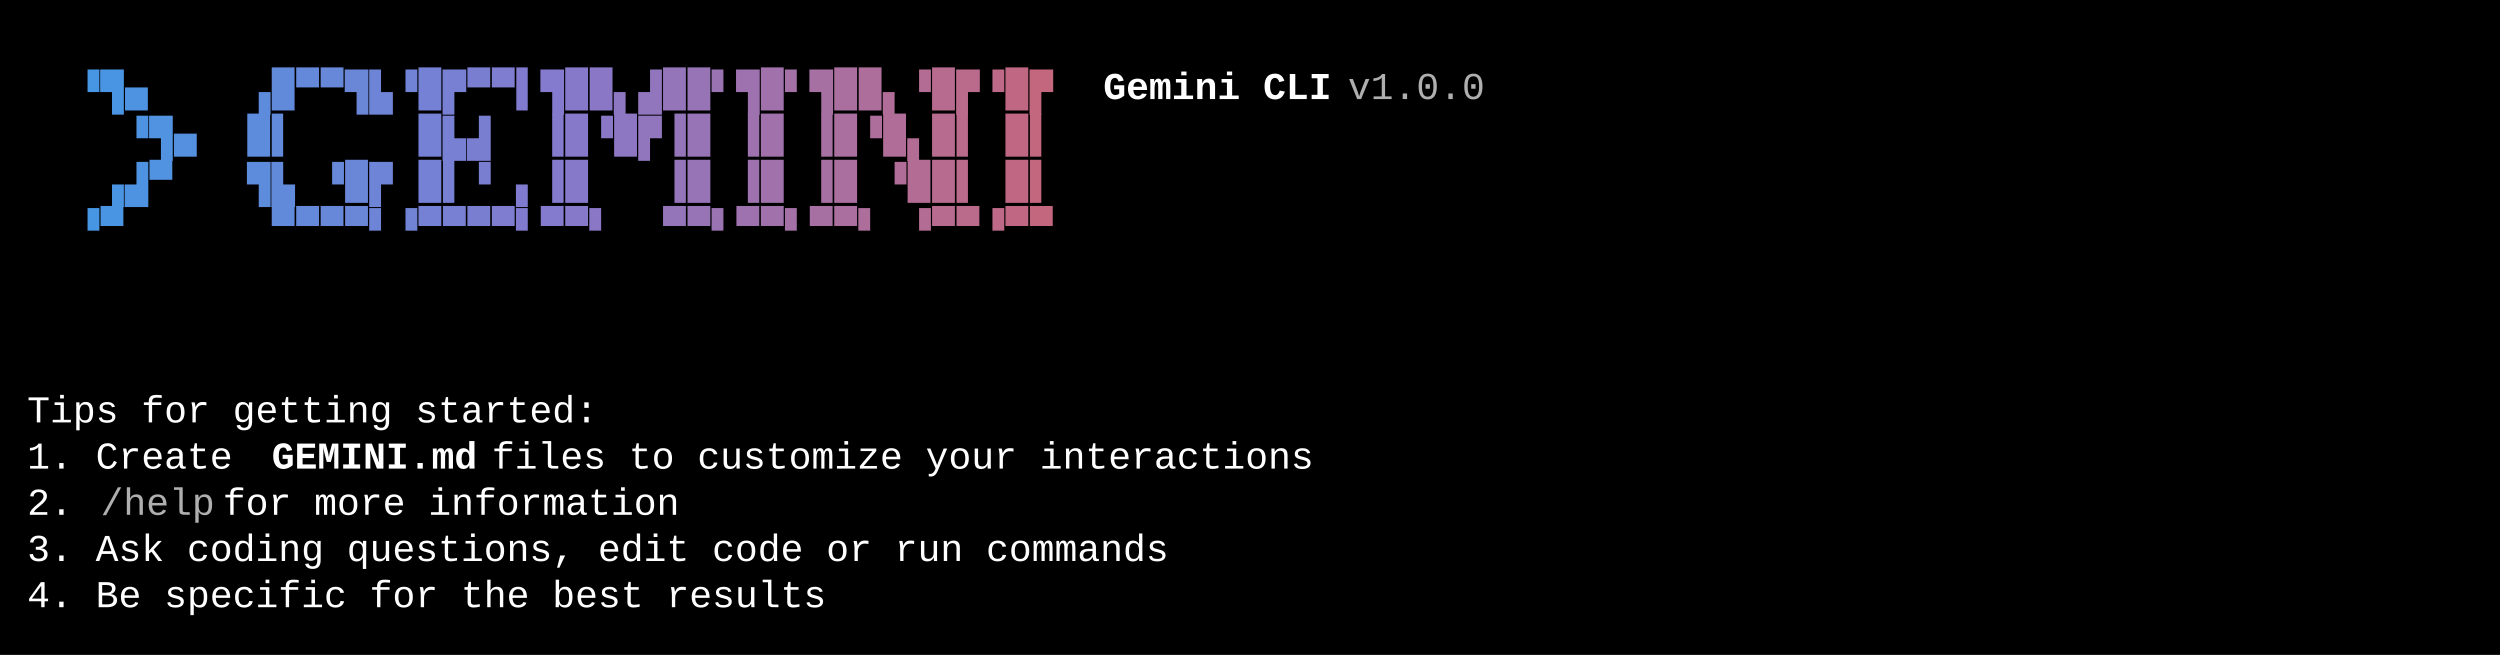
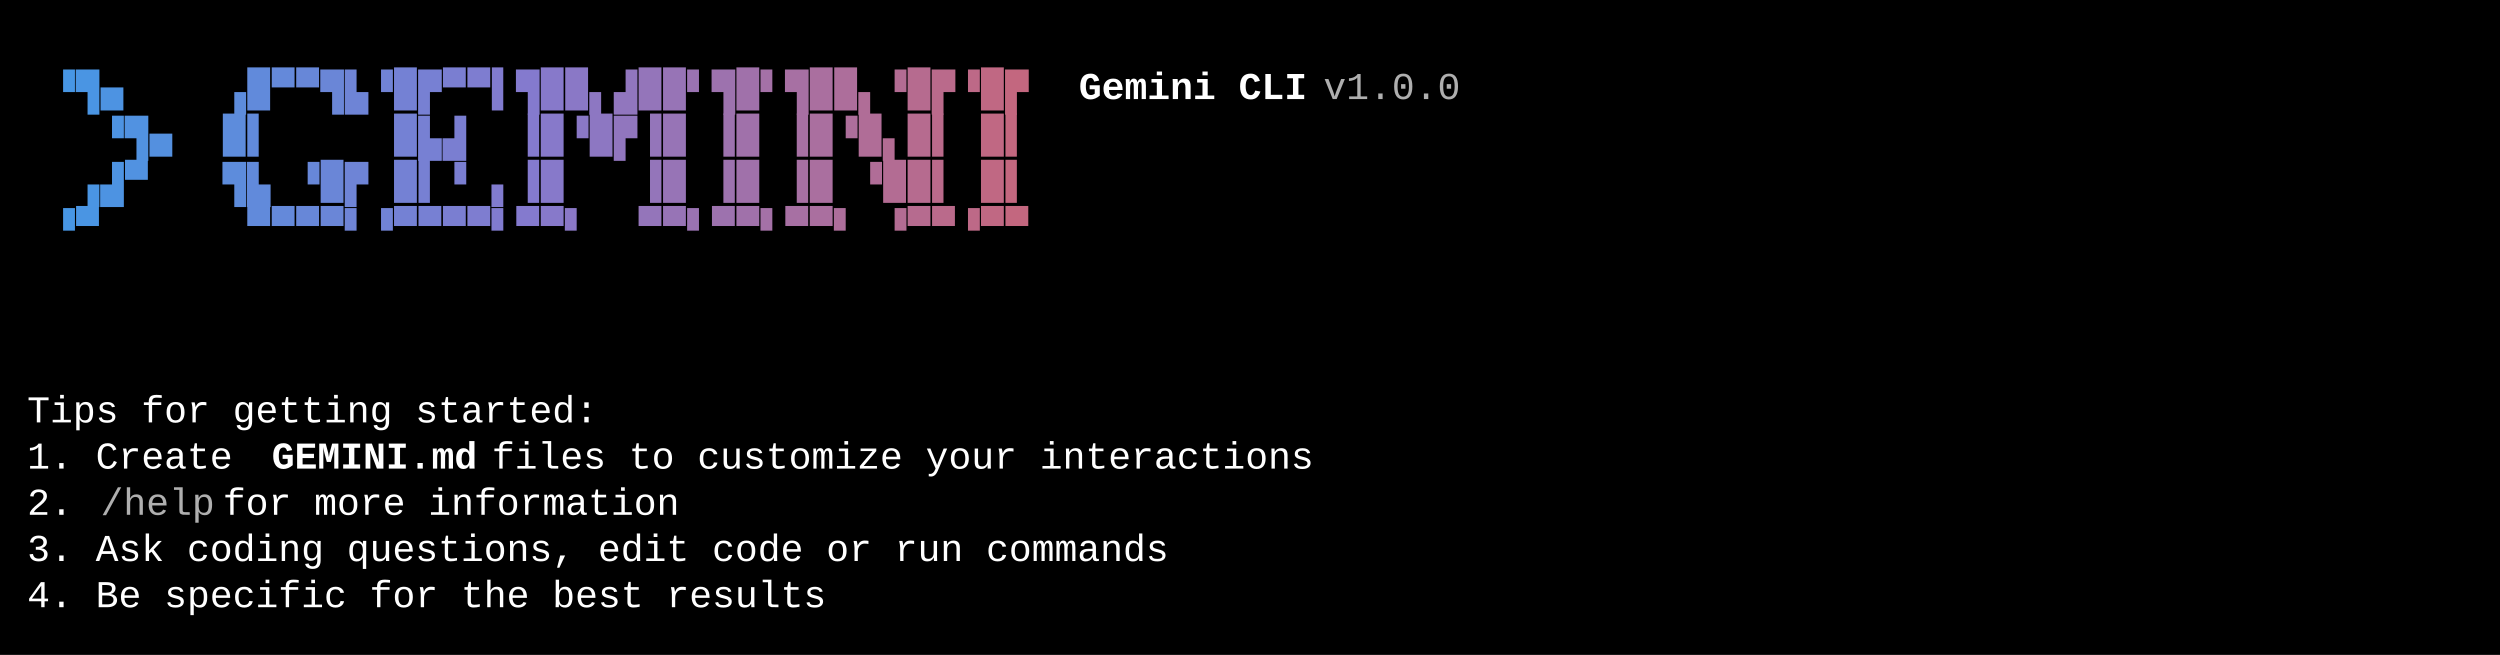
<svg xmlns="http://www.w3.org/2000/svg" width="920" height="241" viewBox="0 0 920 241">
  <style>
    text { font-family: Consolas, "Courier New", monospace; font-size: 14px; dominant-baseline: text-before-edge; white-space: pre; }
  </style>
  <rect width="920" height="241" fill="#000000" />
  <g transform="translate(10, 10)">
-     <text x="18" y="19" fill="#4796e4" textLength="9" lengthAdjust="spacingAndGlyphs">▝</text>
-     <text x="27" y="19" fill="#4a95e3" textLength="9" lengthAdjust="spacingAndGlyphs">▜</text>
-     <text x="36" y="19" fill="#4d93e2" textLength="9" lengthAdjust="spacingAndGlyphs">▄</text>
-     <text x="81" y="19" fill="#5d8cdc" textLength="9" lengthAdjust="spacingAndGlyphs">▗</text>
-     <text x="90" y="19" fill="#618adb" textLength="9" lengthAdjust="spacingAndGlyphs">█</text>
-     <text x="99" y="19" fill="#6489da" textLength="9" lengthAdjust="spacingAndGlyphs">▀</text>
-     <text x="108" y="19" fill="#6787d8" textLength="9" lengthAdjust="spacingAndGlyphs">▀</text>
-     <text x="117" y="19" fill="#6a86d7" textLength="9" lengthAdjust="spacingAndGlyphs">▜</text>
-     <text x="126" y="19" fill="#6e84d6" textLength="9" lengthAdjust="spacingAndGlyphs">▙</text>
-     <text x="135" y="19" fill="#7183d5" textLength="9" lengthAdjust="spacingAndGlyphs">▝</text>
-     <text x="144" y="19" fill="#7481d4" textLength="9" lengthAdjust="spacingAndGlyphs">█</text>
-     <text x="153" y="19" fill="#7780d3" textLength="9" lengthAdjust="spacingAndGlyphs">▛</text>
-     <text x="162" y="19" fill="#7a7ed1" textLength="9" lengthAdjust="spacingAndGlyphs">▀</text>
-     <text x="171" y="19" fill="#7e7dd0" textLength="9" lengthAdjust="spacingAndGlyphs">▀</text>
-     <text x="180" y="19" fill="#817bcf" textLength="9" lengthAdjust="spacingAndGlyphs">▌</text>
-     <text x="189" y="19" fill="#847ace" textLength="9" lengthAdjust="spacingAndGlyphs">▜</text>
-     <text x="198" y="19" fill="#8779ca" textLength="9" lengthAdjust="spacingAndGlyphs">█</text>
-     <text x="207" y="19" fill="#8a78c6" textLength="9" lengthAdjust="spacingAndGlyphs">█</text>
-     <text x="216" y="19" fill="#8d77c2" textLength="9" lengthAdjust="spacingAndGlyphs">▖</text>
-     <text x="225" y="19" fill="#9176be" textLength="9" lengthAdjust="spacingAndGlyphs">▟</text>
-     <text x="234" y="19" fill="#9475ba" textLength="9" lengthAdjust="spacingAndGlyphs">█</text>
-     <text x="243" y="19" fill="#9774b6" textLength="9" lengthAdjust="spacingAndGlyphs">█</text>
-     <text x="252" y="19" fill="#9a73b2" textLength="9" lengthAdjust="spacingAndGlyphs">▘</text>
-     <text x="261" y="19" fill="#9d72ae" textLength="9" lengthAdjust="spacingAndGlyphs">▜</text>
-     <text x="270" y="19" fill="#a071aa" textLength="9" lengthAdjust="spacingAndGlyphs">█</text>
-     <text x="279" y="19" fill="#a471a7" textLength="9" lengthAdjust="spacingAndGlyphs">▘</text>
-     <text x="288" y="19" fill="#a770a3" textLength="9" lengthAdjust="spacingAndGlyphs">▜</text>
-     <text x="297" y="19" fill="#aa6f9f" textLength="9" lengthAdjust="spacingAndGlyphs">█</text>
-     <text x="306" y="19" fill="#ad6e9b" textLength="9" lengthAdjust="spacingAndGlyphs">█</text>
-     <text x="315" y="19" fill="#b06d97" textLength="9" lengthAdjust="spacingAndGlyphs">▖</text>
-     <text x="324" y="19" fill="#b36c93" textLength="9" lengthAdjust="spacingAndGlyphs">▝</text>
-     <text x="333" y="19" fill="#b66b8f" textLength="9" lengthAdjust="spacingAndGlyphs">█</text>
-     <text x="342" y="19" fill="#ba6a8b" textLength="9" lengthAdjust="spacingAndGlyphs">▛</text>
-     <text x="351" y="19" fill="#bd6987" textLength="9" lengthAdjust="spacingAndGlyphs">▝</text>
-     <text x="360" y="19" fill="#c06883" textLength="9" lengthAdjust="spacingAndGlyphs">█</text>
-     <text x="369" y="19" fill="#c3677f" textLength="9" lengthAdjust="spacingAndGlyphs">▛</text>
-     <text x="396" y="19" fill="#ffffff" textLength="90" lengthAdjust="spacingAndGlyphs" font-weight="bold">Gemini CLI</text>
-     <text x="486" y="19" fill="#afafaf" textLength="63" lengthAdjust="spacingAndGlyphs"> v1.0.0</text>
-     <text x="36" y="36" fill="#4d93e2" textLength="9" lengthAdjust="spacingAndGlyphs">▝</text>
-     <text x="45" y="36" fill="#5192e1" textLength="9" lengthAdjust="spacingAndGlyphs">▜</text>
-     <text x="54" y="36" fill="#5490df" textLength="9" lengthAdjust="spacingAndGlyphs">▄</text>
-     <text x="81" y="36" fill="#5d8cdc" textLength="9" lengthAdjust="spacingAndGlyphs">█</text>
-     <text x="90" y="36" fill="#618adb" textLength="9" lengthAdjust="spacingAndGlyphs">▌</text>
-     <text x="144" y="36" fill="#7481d4" textLength="9" lengthAdjust="spacingAndGlyphs">█</text>
-     <text x="153" y="36" fill="#7780d3" textLength="9" lengthAdjust="spacingAndGlyphs">▙</text>
-     <text x="162" y="36" fill="#7a7ed1" textLength="9" lengthAdjust="spacingAndGlyphs">▟</text>
-     <text x="189" y="36" fill="#847ace" textLength="9" lengthAdjust="spacingAndGlyphs">▐</text>
-     <text x="198" y="36" fill="#8779ca" textLength="9" lengthAdjust="spacingAndGlyphs">█</text>
-     <text x="207" y="36" fill="#8a78c6" textLength="9" lengthAdjust="spacingAndGlyphs">▝</text>
-     <text x="216" y="36" fill="#8d77c2" textLength="9" lengthAdjust="spacingAndGlyphs">█</text>
-     <text x="225" y="36" fill="#9176be" textLength="9" lengthAdjust="spacingAndGlyphs">▛</text>
-     <text x="234" y="36" fill="#9475ba" textLength="9" lengthAdjust="spacingAndGlyphs">▐</text>
-     <text x="243" y="36" fill="#9774b6" textLength="9" lengthAdjust="spacingAndGlyphs">█</text>
-     <text x="261" y="36" fill="#9d72ae" textLength="9" lengthAdjust="spacingAndGlyphs">▐</text>
-     <text x="270" y="36" fill="#a071aa" textLength="9" lengthAdjust="spacingAndGlyphs">█</text>
-     <text x="288" y="36" fill="#a770a3" textLength="9" lengthAdjust="spacingAndGlyphs">▐</text>
-     <text x="297" y="36" fill="#aa6f9f" textLength="9" lengthAdjust="spacingAndGlyphs">█</text>
-     <text x="306" y="36" fill="#ad6e9b" textLength="9" lengthAdjust="spacingAndGlyphs">▝</text>
-     <text x="315" y="36" fill="#b06d97" textLength="9" lengthAdjust="spacingAndGlyphs">█</text>
-     <text x="324" y="36" fill="#b36c93" textLength="9" lengthAdjust="spacingAndGlyphs">▖</text>
-     <text x="333" y="36" fill="#b66b8f" textLength="9" lengthAdjust="spacingAndGlyphs">█</text>
-     <text x="342" y="36" fill="#ba6a8b" textLength="9" lengthAdjust="spacingAndGlyphs">▌</text>
-     <text x="360" y="36" fill="#c06883" textLength="9" lengthAdjust="spacingAndGlyphs">█</text>
-     <text x="369" y="36" fill="#c3677f" textLength="9" lengthAdjust="spacingAndGlyphs">▌</text>
-     <text x="27" y="53" fill="#4a95e3" textLength="9" lengthAdjust="spacingAndGlyphs">▗</text>
-     <text x="36" y="53" fill="#4d93e2" textLength="9" lengthAdjust="spacingAndGlyphs">▟</text>
-     <text x="45" y="53" fill="#5192e1" textLength="9" lengthAdjust="spacingAndGlyphs">▀</text>
-     <text x="81" y="53" fill="#5d8cdc" textLength="9" lengthAdjust="spacingAndGlyphs">▜</text>
-     <text x="90" y="53" fill="#618adb" textLength="9" lengthAdjust="spacingAndGlyphs">▙</text>
-     <text x="108" y="53" fill="#6787d8" textLength="9" lengthAdjust="spacingAndGlyphs">▝</text>
-     <text x="117" y="53" fill="#6a86d7" textLength="9" lengthAdjust="spacingAndGlyphs">█</text>
-     <text x="126" y="53" fill="#6e84d6" textLength="9" lengthAdjust="spacingAndGlyphs">▛</text>
-     <text x="144" y="53" fill="#7481d4" textLength="9" lengthAdjust="spacingAndGlyphs">█</text>
-     <text x="153" y="53" fill="#7780d3" textLength="9" lengthAdjust="spacingAndGlyphs">▌</text>
-     <text x="162" y="53" fill="#7a7ed1" textLength="9" lengthAdjust="spacingAndGlyphs">▝</text>
-     <text x="180" y="53" fill="#817bcf" textLength="9" lengthAdjust="spacingAndGlyphs">▖</text>
-     <text x="189" y="53" fill="#847ace" textLength="9" lengthAdjust="spacingAndGlyphs">▐</text>
-     <text x="198" y="53" fill="#8779ca" textLength="9" lengthAdjust="spacingAndGlyphs">█</text>
-     <text x="234" y="53" fill="#9475ba" textLength="9" lengthAdjust="spacingAndGlyphs">▐</text>
-     <text x="243" y="53" fill="#9774b6" textLength="9" lengthAdjust="spacingAndGlyphs">█</text>
-     <text x="261" y="53" fill="#9d72ae" textLength="9" lengthAdjust="spacingAndGlyphs">▐</text>
-     <text x="270" y="53" fill="#a071aa" textLength="9" lengthAdjust="spacingAndGlyphs">█</text>
-     <text x="288" y="53" fill="#a770a3" textLength="9" lengthAdjust="spacingAndGlyphs">▐</text>
-     <text x="297" y="53" fill="#aa6f9f" textLength="9" lengthAdjust="spacingAndGlyphs">█</text>
-     <text x="315" y="53" fill="#b06d97" textLength="9" lengthAdjust="spacingAndGlyphs">▝</text>
-     <text x="324" y="53" fill="#b36c93" textLength="9" lengthAdjust="spacingAndGlyphs">█</text>
-     <text x="333" y="53" fill="#b66b8f" textLength="9" lengthAdjust="spacingAndGlyphs">█</text>
-     <text x="342" y="53" fill="#ba6a8b" textLength="9" lengthAdjust="spacingAndGlyphs">▌</text>
-     <text x="360" y="53" fill="#c06883" textLength="9" lengthAdjust="spacingAndGlyphs">█</text>
-     <text x="369" y="53" fill="#c3677f" textLength="9" lengthAdjust="spacingAndGlyphs">▌</text>
-     <text x="18" y="70" fill="#4796e4" textLength="9" lengthAdjust="spacingAndGlyphs">▝</text>
-     <text x="27" y="70" fill="#4a95e3" textLength="9" lengthAdjust="spacingAndGlyphs">▀</text>
-     <text x="90" y="70" fill="#618adb" textLength="9" lengthAdjust="spacingAndGlyphs">▀</text>
-     <text x="99" y="70" fill="#6489da" textLength="9" lengthAdjust="spacingAndGlyphs">▀</text>
-     <text x="108" y="70" fill="#6787d8" textLength="9" lengthAdjust="spacingAndGlyphs">▀</text>
-     <text x="117" y="70" fill="#6a86d7" textLength="9" lengthAdjust="spacingAndGlyphs">▀</text>
-     <text x="126" y="70" fill="#6e84d6" textLength="9" lengthAdjust="spacingAndGlyphs">▘</text>
-     <text x="135" y="70" fill="#7183d5" textLength="9" lengthAdjust="spacingAndGlyphs">▝</text>
-     <text x="144" y="70" fill="#7481d4" textLength="9" lengthAdjust="spacingAndGlyphs">▀</text>
-     <text x="153" y="70" fill="#7780d3" textLength="9" lengthAdjust="spacingAndGlyphs">▀</text>
-     <text x="162" y="70" fill="#7a7ed1" textLength="9" lengthAdjust="spacingAndGlyphs">▀</text>
-     <text x="171" y="70" fill="#7e7dd0" textLength="9" lengthAdjust="spacingAndGlyphs">▀</text>
-     <text x="180" y="70" fill="#817bcf" textLength="9" lengthAdjust="spacingAndGlyphs">▘</text>
-     <text x="189" y="70" fill="#847ace" textLength="9" lengthAdjust="spacingAndGlyphs">▀</text>
-     <text x="198" y="70" fill="#8779ca" textLength="9" lengthAdjust="spacingAndGlyphs">▀</text>
-     <text x="207" y="70" fill="#8a78c6" textLength="9" lengthAdjust="spacingAndGlyphs">▘</text>
-     <text x="234" y="70" fill="#9475ba" textLength="9" lengthAdjust="spacingAndGlyphs">▀</text>
-     <text x="243" y="70" fill="#9774b6" textLength="9" lengthAdjust="spacingAndGlyphs">▀</text>
-     <text x="252" y="70" fill="#9a73b2" textLength="9" lengthAdjust="spacingAndGlyphs">▘</text>
-     <text x="261" y="70" fill="#9d72ae" textLength="9" lengthAdjust="spacingAndGlyphs">▀</text>
-     <text x="270" y="70" fill="#a071aa" textLength="9" lengthAdjust="spacingAndGlyphs">▀</text>
-     <text x="279" y="70" fill="#a471a7" textLength="9" lengthAdjust="spacingAndGlyphs">▘</text>
-     <text x="288" y="70" fill="#a770a3" textLength="9" lengthAdjust="spacingAndGlyphs">▀</text>
-     <text x="297" y="70" fill="#aa6f9f" textLength="9" lengthAdjust="spacingAndGlyphs">▀</text>
-     <text x="306" y="70" fill="#ad6e9b" textLength="9" lengthAdjust="spacingAndGlyphs">▘</text>
-     <text x="324" y="70" fill="#b36c93" textLength="9" lengthAdjust="spacingAndGlyphs">▝</text>
-     <text x="333" y="70" fill="#b66b8f" textLength="9" lengthAdjust="spacingAndGlyphs">▀</text>
-     <text x="342" y="70" fill="#ba6a8b" textLength="9" lengthAdjust="spacingAndGlyphs">▀</text>
-     <text x="351" y="70" fill="#bd6987" textLength="9" lengthAdjust="spacingAndGlyphs">▝</text>
-     <text x="360" y="70" fill="#c06883" textLength="9" lengthAdjust="spacingAndGlyphs">▀</text>
-     <text x="369" y="70" fill="#c3677f" textLength="9" lengthAdjust="spacingAndGlyphs">▀</text>
+     <text x="9" y="19" fill="#4796e4" textLength="9" lengthAdjust="spacingAndGlyphs">▝</text>
+     <text x="18" y="19" fill="#4a95e3" textLength="9" lengthAdjust="spacingAndGlyphs">▜</text>
+     <text x="27" y="19" fill="#4d93e2" textLength="9" lengthAdjust="spacingAndGlyphs">▄</text>
+     <text x="72" y="19" fill="#5d8cdc" textLength="9" lengthAdjust="spacingAndGlyphs">▗</text>
+     <text x="81" y="19" fill="#618adb" textLength="9" lengthAdjust="spacingAndGlyphs">█</text>
+     <text x="90" y="19" fill="#6489da" textLength="9" lengthAdjust="spacingAndGlyphs">▀</text>
+     <text x="99" y="19" fill="#6787d8" textLength="9" lengthAdjust="spacingAndGlyphs">▀</text>
+     <text x="108" y="19" fill="#6a86d7" textLength="9" lengthAdjust="spacingAndGlyphs">▜</text>
+     <text x="117" y="19" fill="#6e84d6" textLength="9" lengthAdjust="spacingAndGlyphs">▙</text>
+     <text x="126" y="19" fill="#7183d5" textLength="9" lengthAdjust="spacingAndGlyphs">▝</text>
+     <text x="135" y="19" fill="#7481d4" textLength="9" lengthAdjust="spacingAndGlyphs">█</text>
+     <text x="144" y="19" fill="#7780d3" textLength="9" lengthAdjust="spacingAndGlyphs">▛</text>
+     <text x="153" y="19" fill="#7a7ed1" textLength="9" lengthAdjust="spacingAndGlyphs">▀</text>
+     <text x="162" y="19" fill="#7e7dd0" textLength="9" lengthAdjust="spacingAndGlyphs">▀</text>
+     <text x="171" y="19" fill="#817bcf" textLength="9" lengthAdjust="spacingAndGlyphs">▌</text>
+     <text x="180" y="19" fill="#847ace" textLength="9" lengthAdjust="spacingAndGlyphs">▜</text>
+     <text x="189" y="19" fill="#8779ca" textLength="9" lengthAdjust="spacingAndGlyphs">█</text>
+     <text x="198" y="19" fill="#8a78c6" textLength="9" lengthAdjust="spacingAndGlyphs">█</text>
+     <text x="207" y="19" fill="#8d77c2" textLength="9" lengthAdjust="spacingAndGlyphs">▖</text>
+     <text x="216" y="19" fill="#9176be" textLength="9" lengthAdjust="spacingAndGlyphs">▟</text>
+     <text x="225" y="19" fill="#9475ba" textLength="9" lengthAdjust="spacingAndGlyphs">█</text>
+     <text x="234" y="19" fill="#9774b6" textLength="9" lengthAdjust="spacingAndGlyphs">█</text>
+     <text x="243" y="19" fill="#9a73b2" textLength="9" lengthAdjust="spacingAndGlyphs">▘</text>
+     <text x="252" y="19" fill="#9d72ae" textLength="9" lengthAdjust="spacingAndGlyphs">▜</text>
+     <text x="261" y="19" fill="#a071aa" textLength="9" lengthAdjust="spacingAndGlyphs">█</text>
+     <text x="270" y="19" fill="#a471a7" textLength="9" lengthAdjust="spacingAndGlyphs">▘</text>
+     <text x="279" y="19" fill="#a770a3" textLength="9" lengthAdjust="spacingAndGlyphs">▜</text>
+     <text x="288" y="19" fill="#aa6f9f" textLength="9" lengthAdjust="spacingAndGlyphs">█</text>
+     <text x="297" y="19" fill="#ad6e9b" textLength="9" lengthAdjust="spacingAndGlyphs">█</text>
+     <text x="306" y="19" fill="#b06d97" textLength="9" lengthAdjust="spacingAndGlyphs">▖</text>
+     <text x="315" y="19" fill="#b36c93" textLength="9" lengthAdjust="spacingAndGlyphs">▝</text>
+     <text x="324" y="19" fill="#b66b8f" textLength="9" lengthAdjust="spacingAndGlyphs">█</text>
+     <text x="333" y="19" fill="#ba6a8b" textLength="9" lengthAdjust="spacingAndGlyphs">▛</text>
+     <text x="342" y="19" fill="#bd6987" textLength="9" lengthAdjust="spacingAndGlyphs">▝</text>
+     <text x="351" y="19" fill="#c06883" textLength="9" lengthAdjust="spacingAndGlyphs">█</text>
+     <text x="360" y="19" fill="#c3677f" textLength="9" lengthAdjust="spacingAndGlyphs">▛</text>
+     <text x="387" y="19" fill="#ffffff" textLength="90" lengthAdjust="spacingAndGlyphs" font-weight="bold">Gemini CLI</text>
+     <text x="477" y="19" fill="#afafaf" textLength="63" lengthAdjust="spacingAndGlyphs"> v1.0.0</text>
+     <text x="27" y="36" fill="#4d93e2" textLength="9" lengthAdjust="spacingAndGlyphs">▝</text>
+     <text x="36" y="36" fill="#5192e1" textLength="9" lengthAdjust="spacingAndGlyphs">▜</text>
+     <text x="45" y="36" fill="#5490df" textLength="9" lengthAdjust="spacingAndGlyphs">▄</text>
+     <text x="72" y="36" fill="#5d8cdc" textLength="9" lengthAdjust="spacingAndGlyphs">█</text>
+     <text x="81" y="36" fill="#618adb" textLength="9" lengthAdjust="spacingAndGlyphs">▌</text>
+     <text x="135" y="36" fill="#7481d4" textLength="9" lengthAdjust="spacingAndGlyphs">█</text>
+     <text x="144" y="36" fill="#7780d3" textLength="9" lengthAdjust="spacingAndGlyphs">▙</text>
+     <text x="153" y="36" fill="#7a7ed1" textLength="9" lengthAdjust="spacingAndGlyphs">▟</text>
+     <text x="180" y="36" fill="#847ace" textLength="9" lengthAdjust="spacingAndGlyphs">▐</text>
+     <text x="189" y="36" fill="#8779ca" textLength="9" lengthAdjust="spacingAndGlyphs">█</text>
+     <text x="198" y="36" fill="#8a78c6" textLength="9" lengthAdjust="spacingAndGlyphs">▝</text>
+     <text x="207" y="36" fill="#8d77c2" textLength="9" lengthAdjust="spacingAndGlyphs">█</text>
+     <text x="216" y="36" fill="#9176be" textLength="9" lengthAdjust="spacingAndGlyphs">▛</text>
+     <text x="225" y="36" fill="#9475ba" textLength="9" lengthAdjust="spacingAndGlyphs">▐</text>
+     <text x="234" y="36" fill="#9774b6" textLength="9" lengthAdjust="spacingAndGlyphs">█</text>
+     <text x="252" y="36" fill="#9d72ae" textLength="9" lengthAdjust="spacingAndGlyphs">▐</text>
+     <text x="261" y="36" fill="#a071aa" textLength="9" lengthAdjust="spacingAndGlyphs">█</text>
+     <text x="279" y="36" fill="#a770a3" textLength="9" lengthAdjust="spacingAndGlyphs">▐</text>
+     <text x="288" y="36" fill="#aa6f9f" textLength="9" lengthAdjust="spacingAndGlyphs">█</text>
+     <text x="297" y="36" fill="#ad6e9b" textLength="9" lengthAdjust="spacingAndGlyphs">▝</text>
+     <text x="306" y="36" fill="#b06d97" textLength="9" lengthAdjust="spacingAndGlyphs">█</text>
+     <text x="315" y="36" fill="#b36c93" textLength="9" lengthAdjust="spacingAndGlyphs">▖</text>
+     <text x="324" y="36" fill="#b66b8f" textLength="9" lengthAdjust="spacingAndGlyphs">█</text>
+     <text x="333" y="36" fill="#ba6a8b" textLength="9" lengthAdjust="spacingAndGlyphs">▌</text>
+     <text x="351" y="36" fill="#c06883" textLength="9" lengthAdjust="spacingAndGlyphs">█</text>
+     <text x="360" y="36" fill="#c3677f" textLength="9" lengthAdjust="spacingAndGlyphs">▌</text>
+     <text x="18" y="53" fill="#4a95e3" textLength="9" lengthAdjust="spacingAndGlyphs">▗</text>
+     <text x="27" y="53" fill="#4d93e2" textLength="9" lengthAdjust="spacingAndGlyphs">▟</text>
+     <text x="36" y="53" fill="#5192e1" textLength="9" lengthAdjust="spacingAndGlyphs">▀</text>
+     <text x="72" y="53" fill="#5d8cdc" textLength="9" lengthAdjust="spacingAndGlyphs">▜</text>
+     <text x="81" y="53" fill="#618adb" textLength="9" lengthAdjust="spacingAndGlyphs">▙</text>
+     <text x="99" y="53" fill="#6787d8" textLength="9" lengthAdjust="spacingAndGlyphs">▝</text>
+     <text x="108" y="53" fill="#6a86d7" textLength="9" lengthAdjust="spacingAndGlyphs">█</text>
+     <text x="117" y="53" fill="#6e84d6" textLength="9" lengthAdjust="spacingAndGlyphs">▛</text>
+     <text x="135" y="53" fill="#7481d4" textLength="9" lengthAdjust="spacingAndGlyphs">█</text>
+     <text x="144" y="53" fill="#7780d3" textLength="9" lengthAdjust="spacingAndGlyphs">▌</text>
+     <text x="153" y="53" fill="#7a7ed1" textLength="9" lengthAdjust="spacingAndGlyphs">▝</text>
+     <text x="171" y="53" fill="#817bcf" textLength="9" lengthAdjust="spacingAndGlyphs">▖</text>
+     <text x="180" y="53" fill="#847ace" textLength="9" lengthAdjust="spacingAndGlyphs">▐</text>
+     <text x="189" y="53" fill="#8779ca" textLength="9" lengthAdjust="spacingAndGlyphs">█</text>
+     <text x="225" y="53" fill="#9475ba" textLength="9" lengthAdjust="spacingAndGlyphs">▐</text>
+     <text x="234" y="53" fill="#9774b6" textLength="9" lengthAdjust="spacingAndGlyphs">█</text>
+     <text x="252" y="53" fill="#9d72ae" textLength="9" lengthAdjust="spacingAndGlyphs">▐</text>
+     <text x="261" y="53" fill="#a071aa" textLength="9" lengthAdjust="spacingAndGlyphs">█</text>
+     <text x="279" y="53" fill="#a770a3" textLength="9" lengthAdjust="spacingAndGlyphs">▐</text>
+     <text x="288" y="53" fill="#aa6f9f" textLength="9" lengthAdjust="spacingAndGlyphs">█</text>
+     <text x="306" y="53" fill="#b06d97" textLength="9" lengthAdjust="spacingAndGlyphs">▝</text>
+     <text x="315" y="53" fill="#b36c93" textLength="9" lengthAdjust="spacingAndGlyphs">█</text>
+     <text x="324" y="53" fill="#b66b8f" textLength="9" lengthAdjust="spacingAndGlyphs">█</text>
+     <text x="333" y="53" fill="#ba6a8b" textLength="9" lengthAdjust="spacingAndGlyphs">▌</text>
+     <text x="351" y="53" fill="#c06883" textLength="9" lengthAdjust="spacingAndGlyphs">█</text>
+     <text x="360" y="53" fill="#c3677f" textLength="9" lengthAdjust="spacingAndGlyphs">▌</text>
+     <text x="9" y="70" fill="#4796e4" textLength="9" lengthAdjust="spacingAndGlyphs">▝</text>
+     <text x="18" y="70" fill="#4a95e3" textLength="9" lengthAdjust="spacingAndGlyphs">▀</text>
+     <text x="81" y="70" fill="#618adb" textLength="9" lengthAdjust="spacingAndGlyphs">▀</text>
+     <text x="90" y="70" fill="#6489da" textLength="9" lengthAdjust="spacingAndGlyphs">▀</text>
+     <text x="99" y="70" fill="#6787d8" textLength="9" lengthAdjust="spacingAndGlyphs">▀</text>
+     <text x="108" y="70" fill="#6a86d7" textLength="9" lengthAdjust="spacingAndGlyphs">▀</text>
+     <text x="117" y="70" fill="#6e84d6" textLength="9" lengthAdjust="spacingAndGlyphs">▘</text>
+     <text x="126" y="70" fill="#7183d5" textLength="9" lengthAdjust="spacingAndGlyphs">▝</text>
+     <text x="135" y="70" fill="#7481d4" textLength="9" lengthAdjust="spacingAndGlyphs">▀</text>
+     <text x="144" y="70" fill="#7780d3" textLength="9" lengthAdjust="spacingAndGlyphs">▀</text>
+     <text x="153" y="70" fill="#7a7ed1" textLength="9" lengthAdjust="spacingAndGlyphs">▀</text>
+     <text x="162" y="70" fill="#7e7dd0" textLength="9" lengthAdjust="spacingAndGlyphs">▀</text>
+     <text x="171" y="70" fill="#817bcf" textLength="9" lengthAdjust="spacingAndGlyphs">▘</text>
+     <text x="180" y="70" fill="#847ace" textLength="9" lengthAdjust="spacingAndGlyphs">▀</text>
+     <text x="189" y="70" fill="#8779ca" textLength="9" lengthAdjust="spacingAndGlyphs">▀</text>
+     <text x="198" y="70" fill="#8a78c6" textLength="9" lengthAdjust="spacingAndGlyphs">▘</text>
+     <text x="225" y="70" fill="#9475ba" textLength="9" lengthAdjust="spacingAndGlyphs">▀</text>
+     <text x="234" y="70" fill="#9774b6" textLength="9" lengthAdjust="spacingAndGlyphs">▀</text>
+     <text x="243" y="70" fill="#9a73b2" textLength="9" lengthAdjust="spacingAndGlyphs">▘</text>
+     <text x="252" y="70" fill="#9d72ae" textLength="9" lengthAdjust="spacingAndGlyphs">▀</text>
+     <text x="261" y="70" fill="#a071aa" textLength="9" lengthAdjust="spacingAndGlyphs">▀</text>
+     <text x="270" y="70" fill="#a471a7" textLength="9" lengthAdjust="spacingAndGlyphs">▘</text>
+     <text x="279" y="70" fill="#a770a3" textLength="9" lengthAdjust="spacingAndGlyphs">▀</text>
+     <text x="288" y="70" fill="#aa6f9f" textLength="9" lengthAdjust="spacingAndGlyphs">▀</text>
+     <text x="297" y="70" fill="#ad6e9b" textLength="9" lengthAdjust="spacingAndGlyphs">▘</text>
+     <text x="315" y="70" fill="#b36c93" textLength="9" lengthAdjust="spacingAndGlyphs">▝</text>
+     <text x="324" y="70" fill="#b66b8f" textLength="9" lengthAdjust="spacingAndGlyphs">▀</text>
+     <text x="333" y="70" fill="#ba6a8b" textLength="9" lengthAdjust="spacingAndGlyphs">▀</text>
+     <text x="342" y="70" fill="#bd6987" textLength="9" lengthAdjust="spacingAndGlyphs">▝</text>
+     <text x="351" y="70" fill="#c06883" textLength="9" lengthAdjust="spacingAndGlyphs">▀</text>
+     <text x="360" y="70" fill="#c3677f" textLength="9" lengthAdjust="spacingAndGlyphs">▀</text>
    <text x="0" y="138" fill="#ffffff" textLength="225" lengthAdjust="spacingAndGlyphs">Tips for getting started:</text>
    <text x="0" y="155" fill="#ffffff" textLength="90" lengthAdjust="spacingAndGlyphs">1. Create </text>
    <text x="90" y="155" fill="#ffffff" textLength="81" lengthAdjust="spacingAndGlyphs" font-weight="bold">GEMINI.md</text>
    <text x="171" y="155" fill="#ffffff" textLength="333" lengthAdjust="spacingAndGlyphs"> files to customize your interactions</text>
    <text x="0" y="172" fill="#ffffff" textLength="27" lengthAdjust="spacingAndGlyphs">2. </text>
    <text x="27" y="172" fill="#afafaf" textLength="45" lengthAdjust="spacingAndGlyphs">/help</text>
    <text x="72" y="172" fill="#ffffff" textLength="189" lengthAdjust="spacingAndGlyphs"> for more information</text>
    <text x="0" y="189" fill="#ffffff" textLength="450" lengthAdjust="spacingAndGlyphs">3. Ask coding questions, edit code or run commands</text>
    <text x="0" y="206" fill="#ffffff" textLength="315" lengthAdjust="spacingAndGlyphs">4. Be specific for the best results</text>
  </g>
</svg>
